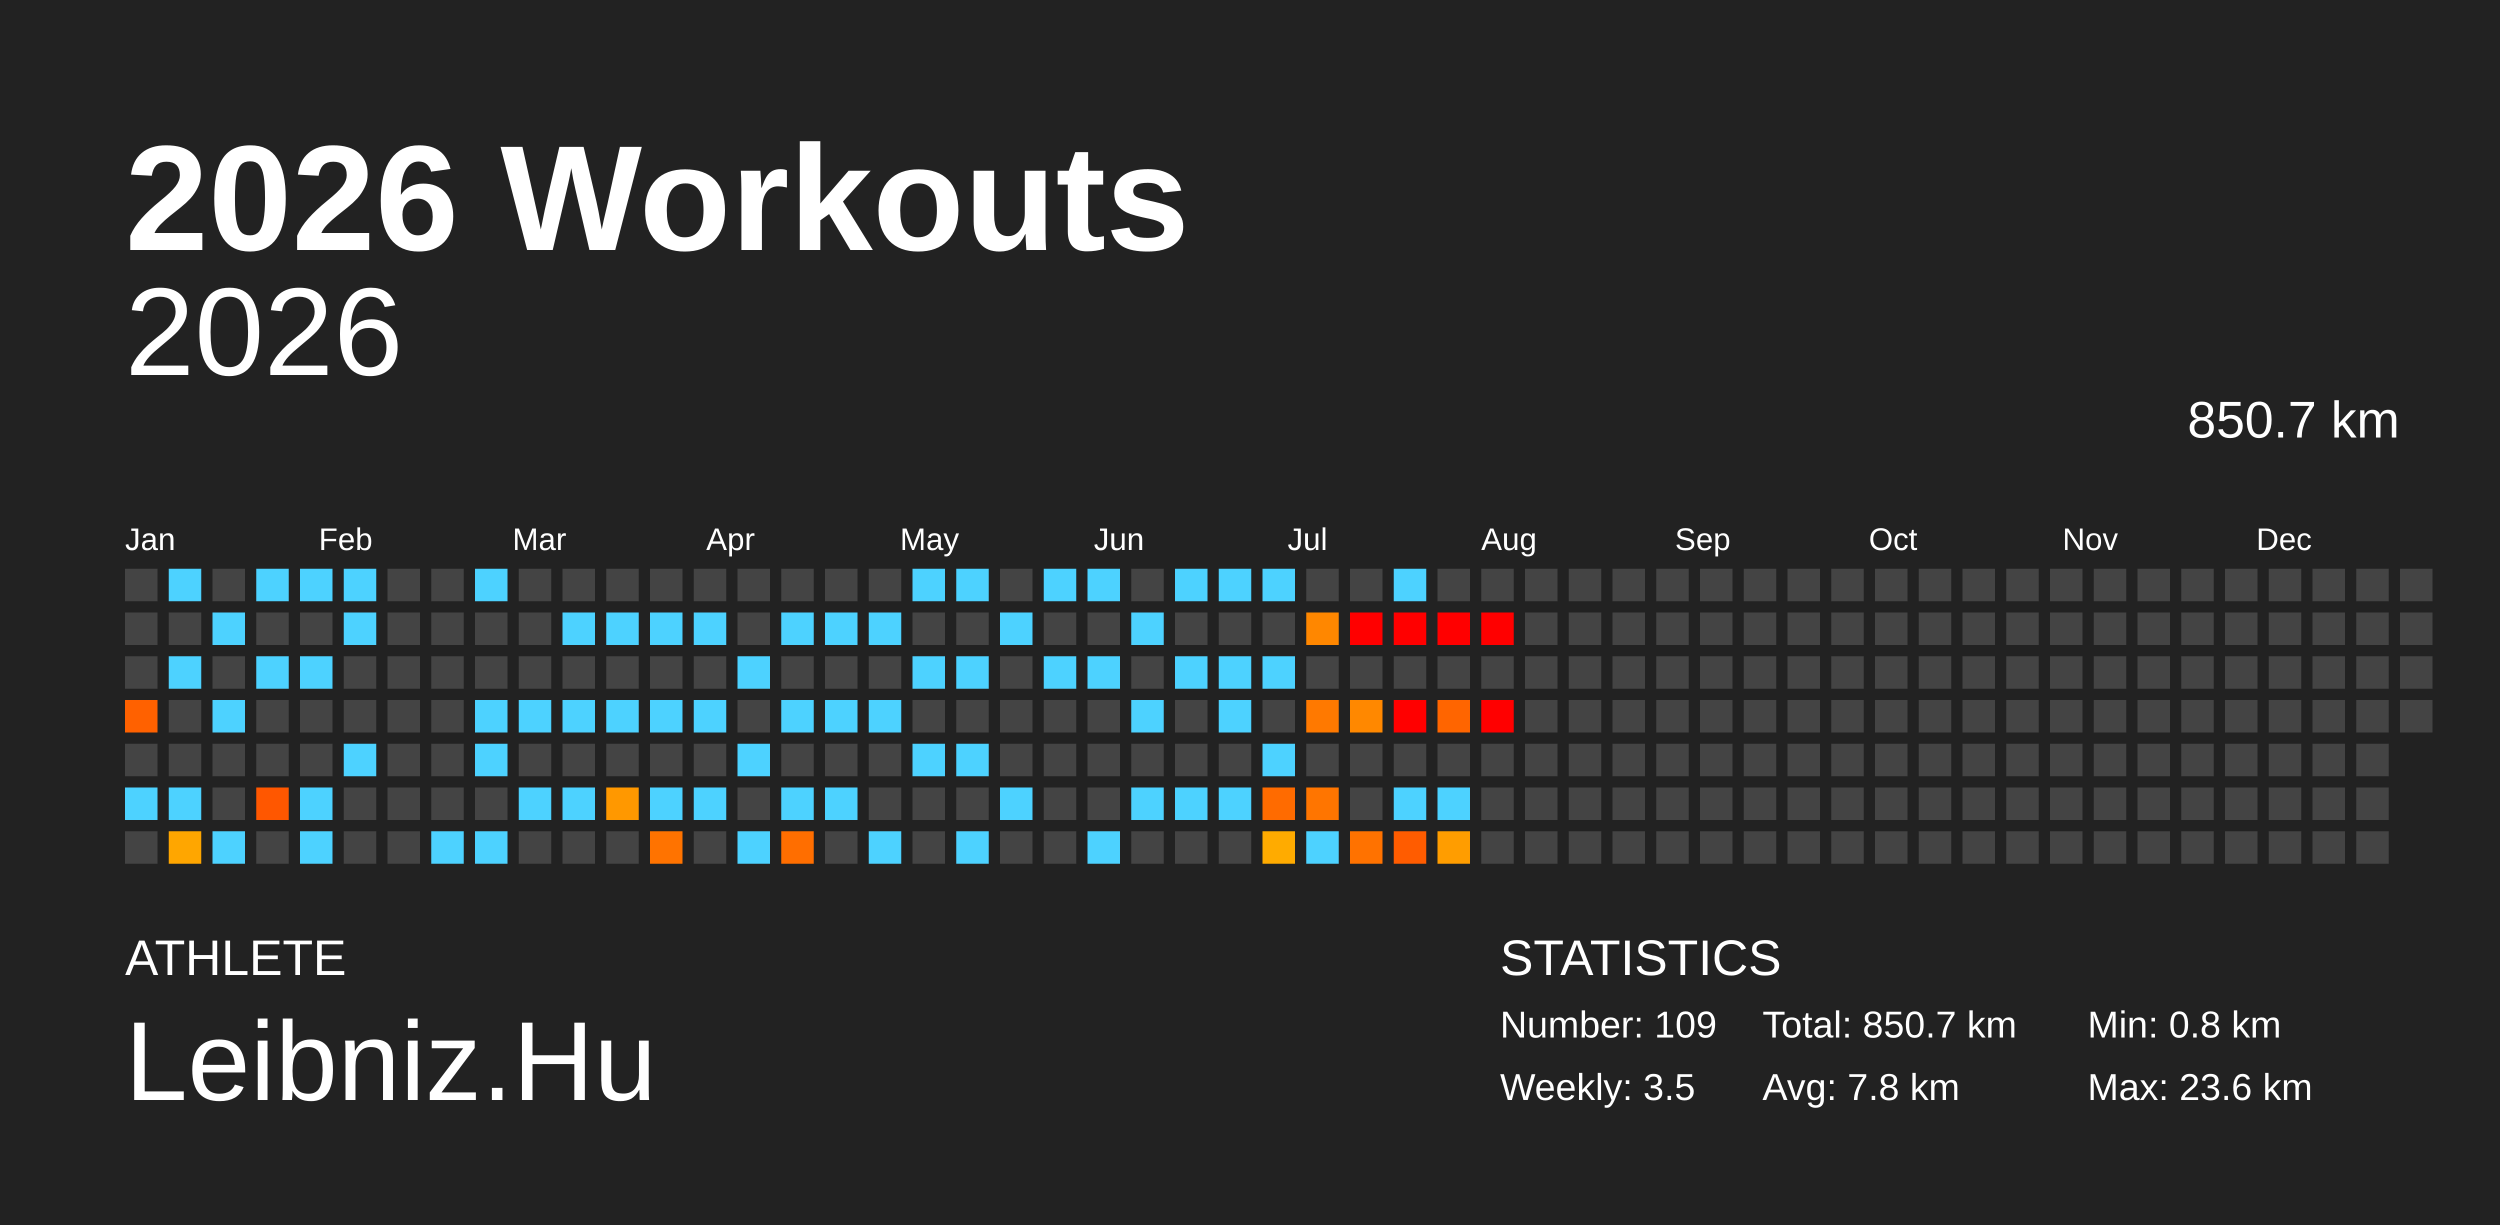
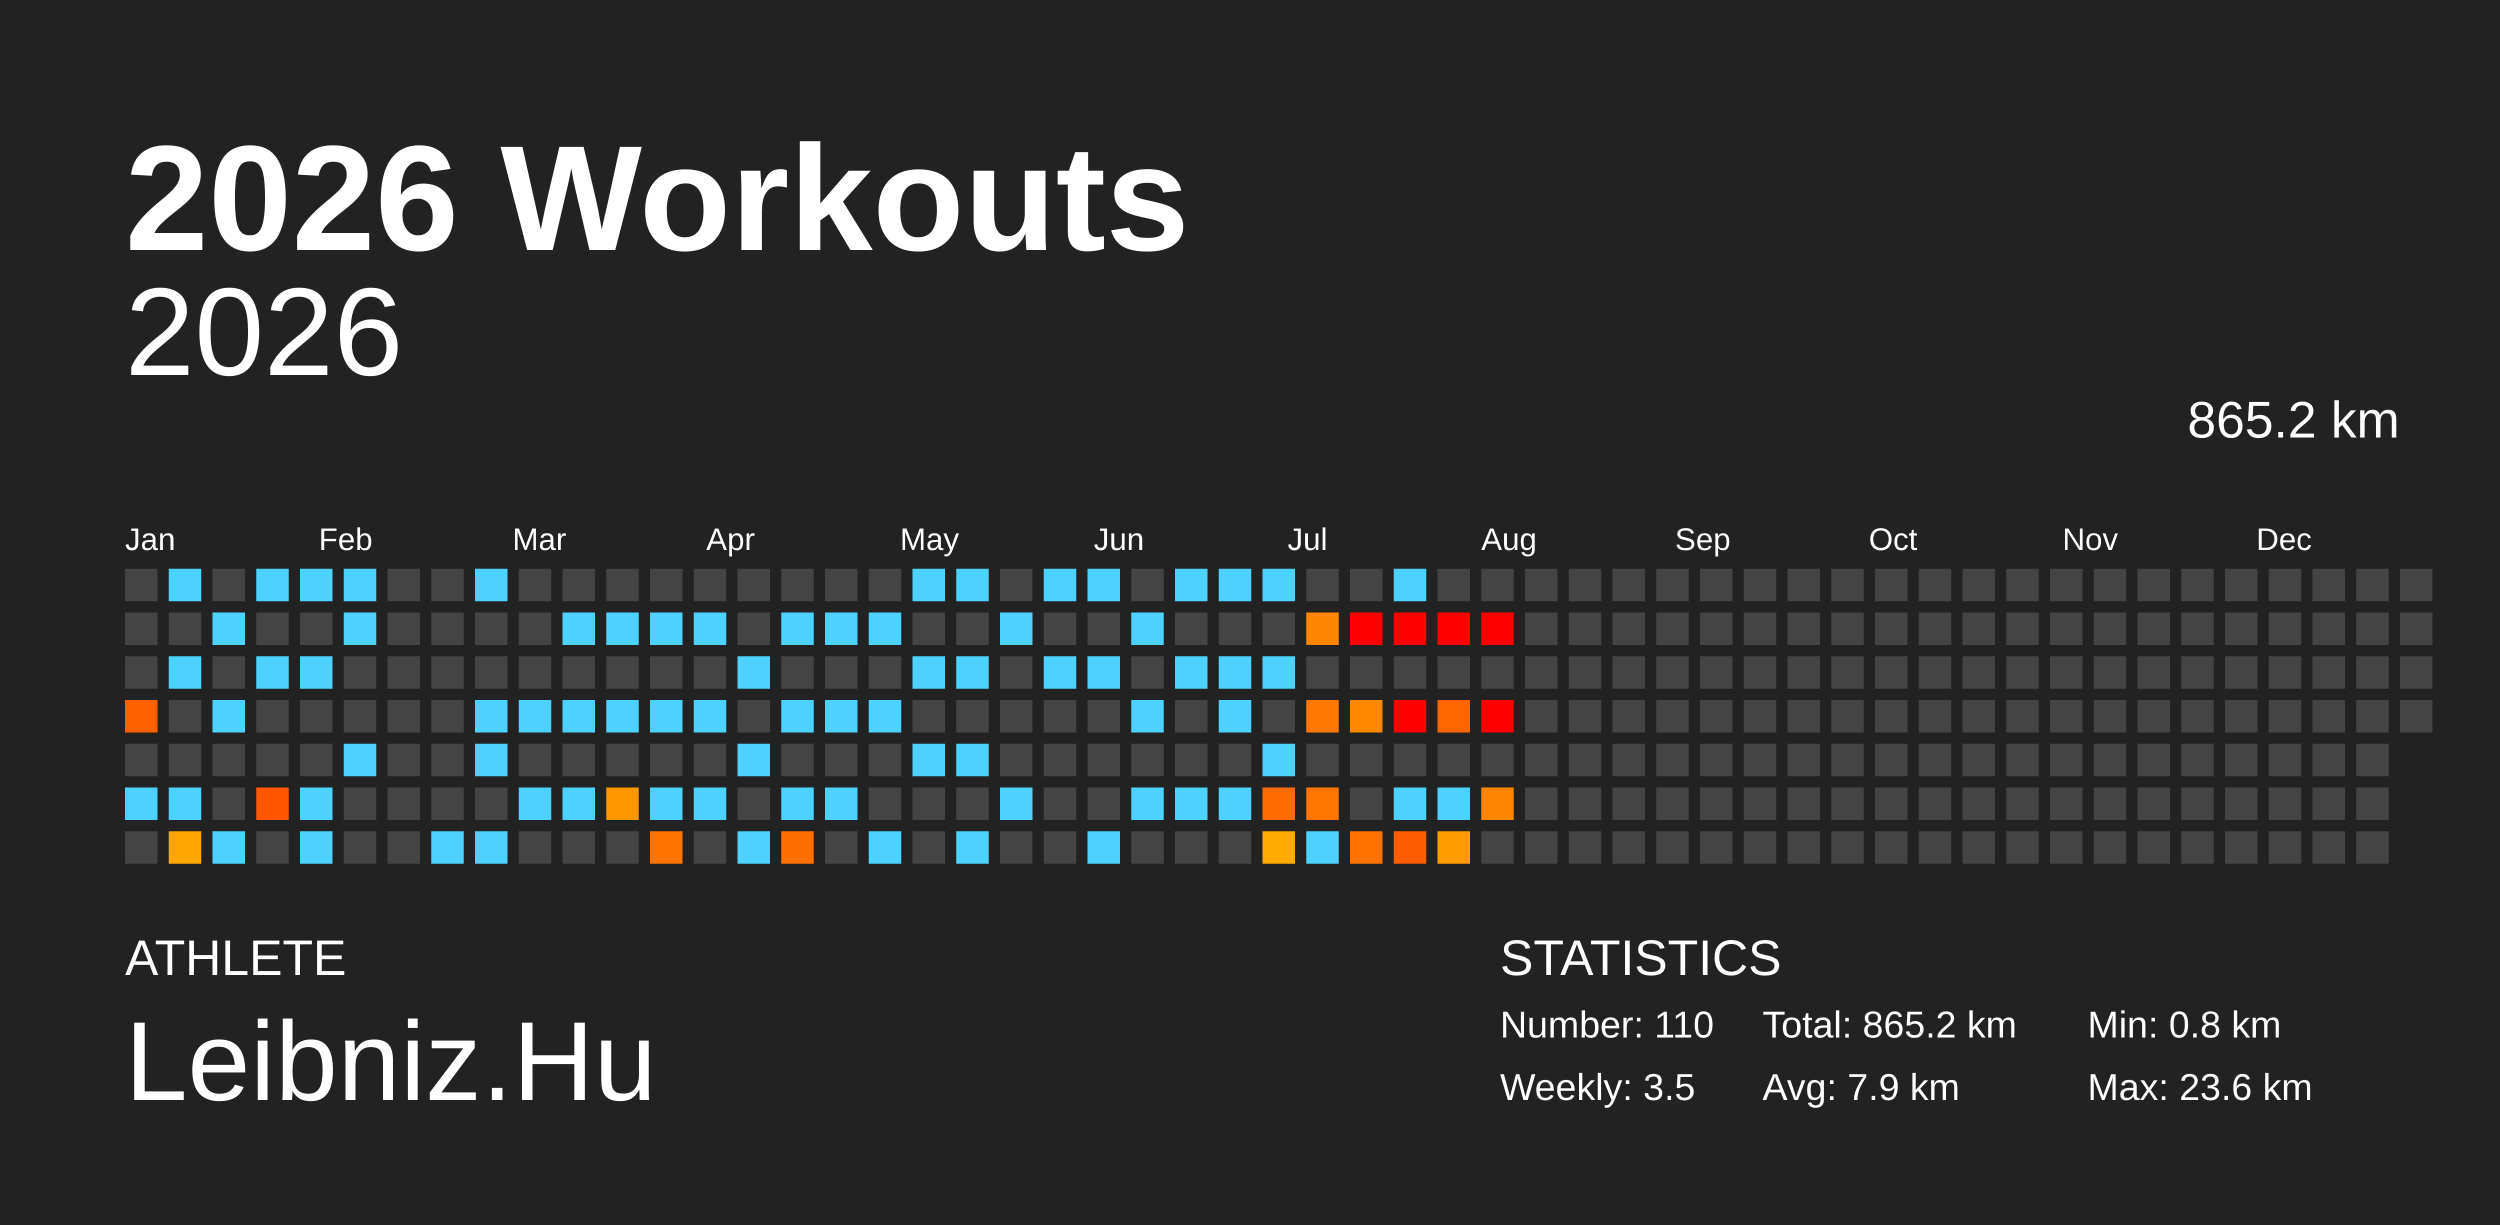
<svg xmlns="http://www.w3.org/2000/svg" baseProfile="full" height="98mm" version="1.1" viewBox="0,0,200,98" width="200mm">
  <defs />
  <rect fill="#222222" height="98" width="200" x="0" y="0" />
  <text fill="#FFFFFF" style="font-size:12px; font-family:Arial; font-weight:bold;" x="10" y="20">2026 Workouts</text>
  <text fill="#FFFFFF" style="font-size:4px; font-family:Arial" x="10" y="78">ATHLETE</text>
  <text fill="#FFFFFF" style="font-size:9px; font-family:Arial" x="10" y="88">Leibniz.Hu</text>
  <text fill="#FFFFFF" style="font-size:4px; font-family:Arial" x="120" y="78">STATISTICS</text>
-   <text fill="#FFFFFF" style="font-size:3px; font-family:Arial" x="120" y="83">Number: 109</text>
+   <text fill="#FFFFFF" style="font-size:3px; font-family:Arial" x="120" y="83">Number: 110</text>
  <text fill="#FFFFFF" style="font-size:3px; font-family:Arial" x="120" y="88">Weekly: 3.5</text>
-   <text fill="#FFFFFF" style="font-size:3px; font-family:Arial" x="141" y="83">Total: 850.7 km</text>
-   <text fill="#FFFFFF" style="font-size:3px; font-family:Arial" x="141" y="88">Avg: 7.8 km</text>
+   <text fill="#FFFFFF" style="font-size:3px; font-family:Arial" x="141" y="83">Total: 865.2 km</text>
+   <text fill="#FFFFFF" style="font-size:3px; font-family:Arial" x="141" y="88">Avg: 7.9 km</text>
  <text fill="#FFFFFF" style="font-size:3px; font-family:Arial" x="167" y="83">Min: 0.8 km</text>
  <text fill="#FFFFFF" style="font-size:3px; font-family:Arial" x="167" y="88">Max: 23.6 km</text>
  <text alignment-baseline="hanging" fill="#FFFFFF" style="font-size:10.0px; font-family:Arial;" x="10" y="30">2026</text>
-   <text alignment-baseline="hanging" fill="#FFFFFF" style="font-size:4.125px; font-family:Arial;" x="175" y="35">850.7 km</text>
+   <text alignment-baseline="hanging" fill="#FFFFFF" style="font-size:4.125px; font-family:Arial;" x="175" y="35">865.2 km</text>
  <text fill="#FFFFFF" style="font-size:2.5px; font-family:Arial" x="10.0" y="44">Jan</text>
  <text fill="#FFFFFF" style="font-size:2.5px; font-family:Arial" x="25.5" y="44">Feb</text>
  <text fill="#FFFFFF" style="font-size:2.5px; font-family:Arial" x="41.0" y="44">Mar</text>
  <text fill="#FFFFFF" style="font-size:2.5px; font-family:Arial" x="56.5" y="44">Apr</text>
  <text fill="#FFFFFF" style="font-size:2.5px; font-family:Arial" x="72.0" y="44">May</text>
  <text fill="#FFFFFF" style="font-size:2.5px; font-family:Arial" x="87.5" y="44">Jun</text>
  <text fill="#FFFFFF" style="font-size:2.5px; font-family:Arial" x="103.0" y="44">Jul</text>
  <text fill="#FFFFFF" style="font-size:2.5px; font-family:Arial" x="118.5" y="44">Aug</text>
  <text fill="#FFFFFF" style="font-size:2.5px; font-family:Arial" x="134.0" y="44">Sep</text>
  <text fill="#FFFFFF" style="font-size:2.5px; font-family:Arial" x="149.5" y="44">Oct</text>
  <text fill="#FFFFFF" style="font-size:2.5px; font-family:Arial" x="165.0" y="44">Nov</text>
  <text fill="#FFFFFF" style="font-size:2.5px; font-family:Arial" x="180.5" y="44">Dec</text>
  <rect fill="#444444" height="2.6" width="2.6" x="10.0" y="45.5" />
  <rect fill="#444444" height="2.6" width="2.6" x="10.0" y="49.0" />
  <rect fill="#444444" height="2.6" width="2.6" x="10.0" y="52.5" />
  <rect fill="#ff6100" height="2.6" width="2.6" x="10.0" y="56.0" />
  <rect fill="#444444" height="2.6" width="2.6" x="10.0" y="59.5" />
  <rect fill="#4dd2ff" height="2.6" width="2.6" x="10.0" y="63.0" />
  <rect fill="#444444" height="2.6" width="2.6" x="10.0" y="66.5" />
  <rect fill="#4dd2ff" height="2.6" width="2.6" x="13.5" y="45.5" />
  <rect fill="#444444" height="2.6" width="2.6" x="13.5" y="49.0" />
  <rect fill="#4dd2ff" height="2.6" width="2.6" x="13.5" y="52.5" />
  <rect fill="#444444" height="2.6" width="2.6" x="13.5" y="56.0" />
  <rect fill="#444444" height="2.6" width="2.6" x="13.5" y="59.5" />
  <rect fill="#4dd2ff" height="2.6" width="2.6" x="13.5" y="63.0" />
  <rect fill="#ffa600" height="2.6" width="2.6" x="13.5" y="66.5" />
  <rect fill="#444444" height="2.6" width="2.6" x="17.0" y="45.5" />
  <rect fill="#4dd2ff" height="2.6" width="2.6" x="17.0" y="49.0" />
  <rect fill="#444444" height="2.6" width="2.6" x="17.0" y="52.5" />
  <rect fill="#4dd2ff" height="2.6" width="2.6" x="17.0" y="56.0" />
  <rect fill="#444444" height="2.6" width="2.6" x="17.0" y="59.5" />
  <rect fill="#444444" height="2.6" width="2.6" x="17.0" y="63.0" />
  <rect fill="#4dd2ff" height="2.6" width="2.6" x="17.0" y="66.5" />
  <rect fill="#4dd2ff" height="2.6" width="2.6" x="20.5" y="45.5" />
  <rect fill="#444444" height="2.6" width="2.6" x="20.5" y="49.0" />
  <rect fill="#4dd2ff" height="2.6" width="2.6" x="20.5" y="52.5" />
  <rect fill="#444444" height="2.6" width="2.6" x="20.5" y="56.0" />
  <rect fill="#444444" height="2.6" width="2.6" x="20.5" y="59.5" />
  <rect fill="#ff5700" height="2.6" width="2.6" x="20.5" y="63.0" />
  <rect fill="#444444" height="2.6" width="2.6" x="20.5" y="66.5" />
  <rect fill="#4dd2ff" height="2.6" width="2.6" x="24.0" y="45.5" />
  <rect fill="#444444" height="2.6" width="2.6" x="24.0" y="49.0" />
  <rect fill="#4dd2ff" height="2.6" width="2.6" x="24.0" y="52.5" />
  <rect fill="#444444" height="2.6" width="2.6" x="24.0" y="56.0" />
  <rect fill="#444444" height="2.6" width="2.6" x="24.0" y="59.5" />
  <rect fill="#4dd2ff" height="2.6" width="2.6" x="24.0" y="63.0" />
  <rect fill="#4dd2ff" height="2.6" width="2.6" x="24.0" y="66.5" />
  <rect fill="#4dd2ff" height="2.6" width="2.6" x="27.5" y="45.5" />
  <rect fill="#4dd2ff" height="2.6" width="2.6" x="27.5" y="49.0" />
  <rect fill="#444444" height="2.6" width="2.6" x="27.5" y="52.5" />
  <rect fill="#444444" height="2.6" width="2.6" x="27.5" y="56.0" />
  <rect fill="#4dd2ff" height="2.6" width="2.6" x="27.5" y="59.5" />
  <rect fill="#444444" height="2.6" width="2.6" x="27.5" y="63.0" />
  <rect fill="#444444" height="2.6" width="2.6" x="27.5" y="66.5" />
  <rect fill="#444444" height="2.6" width="2.6" x="31.0" y="45.5" />
  <rect fill="#444444" height="2.6" width="2.6" x="31.0" y="49.0" />
  <rect fill="#444444" height="2.6" width="2.6" x="31.0" y="52.5" />
  <rect fill="#444444" height="2.6" width="2.6" x="31.0" y="56.0" />
  <rect fill="#444444" height="2.6" width="2.6" x="31.0" y="59.5" />
  <rect fill="#444444" height="2.6" width="2.6" x="31.0" y="63.0" />
  <rect fill="#444444" height="2.6" width="2.6" x="31.0" y="66.5" />
  <rect fill="#444444" height="2.6" width="2.6" x="34.5" y="45.5" />
  <rect fill="#444444" height="2.6" width="2.6" x="34.5" y="49.0" />
  <rect fill="#444444" height="2.6" width="2.6" x="34.5" y="52.5" />
  <rect fill="#444444" height="2.6" width="2.6" x="34.5" y="56.0" />
  <rect fill="#444444" height="2.6" width="2.6" x="34.5" y="59.5" />
  <rect fill="#444444" height="2.6" width="2.6" x="34.5" y="63.0" />
  <rect fill="#4dd2ff" height="2.6" width="2.6" x="34.5" y="66.5" />
  <rect fill="#4dd2ff" height="2.6" width="2.6" x="38.0" y="45.5" />
  <rect fill="#444444" height="2.6" width="2.6" x="38.0" y="49.0" />
  <rect fill="#444444" height="2.6" width="2.6" x="38.0" y="52.5" />
  <rect fill="#4dd2ff" height="2.6" width="2.6" x="38.0" y="56.0" />
  <rect fill="#4dd2ff" height="2.6" width="2.6" x="38.0" y="59.5" />
  <rect fill="#444444" height="2.6" width="2.6" x="38.0" y="63.0" />
  <rect fill="#4dd2ff" height="2.6" width="2.6" x="38.0" y="66.5" />
  <rect fill="#444444" height="2.6" width="2.6" x="41.5" y="45.5" />
  <rect fill="#444444" height="2.6" width="2.6" x="41.5" y="49.0" />
  <rect fill="#444444" height="2.6" width="2.6" x="41.5" y="52.5" />
  <rect fill="#4dd2ff" height="2.6" width="2.6" x="41.5" y="56.0" />
  <rect fill="#444444" height="2.6" width="2.6" x="41.5" y="59.5" />
  <rect fill="#4dd2ff" height="2.6" width="2.6" x="41.5" y="63.0" />
  <rect fill="#444444" height="2.6" width="2.6" x="41.5" y="66.5" />
  <rect fill="#444444" height="2.6" width="2.6" x="45.0" y="45.5" />
  <rect fill="#4dd2ff" height="2.6" width="2.6" x="45.0" y="49.0" />
  <rect fill="#444444" height="2.6" width="2.6" x="45.0" y="52.5" />
  <rect fill="#4dd2ff" height="2.6" width="2.6" x="45.0" y="56.0" />
  <rect fill="#444444" height="2.6" width="2.6" x="45.0" y="59.5" />
  <rect fill="#4dd2ff" height="2.6" width="2.6" x="45.0" y="63.0" />
  <rect fill="#444444" height="2.6" width="2.6" x="45.0" y="66.5" />
  <rect fill="#444444" height="2.6" width="2.6" x="48.5" y="45.5" />
  <rect fill="#4dd2ff" height="2.6" width="2.6" x="48.5" y="49.0" />
  <rect fill="#444444" height="2.6" width="2.6" x="48.5" y="52.5" />
  <rect fill="#4dd2ff" height="2.6" width="2.6" x="48.5" y="56.0" />
  <rect fill="#444444" height="2.6" width="2.6" x="48.5" y="59.5" />
  <rect fill="#ff9800" height="2.6" width="2.6" x="48.5" y="63.0" />
  <rect fill="#444444" height="2.6" width="2.6" x="48.5" y="66.5" />
  <rect fill="#444444" height="2.6" width="2.6" x="52.0" y="45.5" />
  <rect fill="#4dd2ff" height="2.6" width="2.6" x="52.0" y="49.0" />
  <rect fill="#444444" height="2.6" width="2.6" x="52.0" y="52.5" />
  <rect fill="#4dd2ff" height="2.6" width="2.6" x="52.0" y="56.0" />
  <rect fill="#444444" height="2.6" width="2.6" x="52.0" y="59.5" />
  <rect fill="#4dd2ff" height="2.6" width="2.6" x="52.0" y="63.0" />
  <rect fill="#ff7300" height="2.6" width="2.6" x="52.0" y="66.5" />
  <rect fill="#444444" height="2.6" width="2.6" x="55.5" y="45.5" />
  <rect fill="#4dd2ff" height="2.6" width="2.6" x="55.5" y="49.0" />
  <rect fill="#444444" height="2.6" width="2.6" x="55.5" y="52.5" />
  <rect fill="#4dd2ff" height="2.6" width="2.6" x="55.5" y="56.0" />
  <rect fill="#444444" height="2.6" width="2.6" x="55.5" y="59.5" />
  <rect fill="#4dd2ff" height="2.6" width="2.6" x="55.5" y="63.0" />
  <rect fill="#444444" height="2.6" width="2.6" x="55.5" y="66.5" />
  <rect fill="#444444" height="2.6" width="2.6" x="59.0" y="45.5" />
  <rect fill="#444444" height="2.6" width="2.6" x="59.0" y="49.0" />
  <rect fill="#4dd2ff" height="2.6" width="2.6" x="59.0" y="52.5" />
  <rect fill="#444444" height="2.6" width="2.6" x="59.0" y="56.0" />
  <rect fill="#4dd2ff" height="2.6" width="2.6" x="59.0" y="59.5" />
  <rect fill="#444444" height="2.6" width="2.6" x="59.0" y="63.0" />
  <rect fill="#4dd2ff" height="2.6" width="2.6" x="59.0" y="66.5" />
  <rect fill="#444444" height="2.6" width="2.6" x="62.5" y="45.5" />
  <rect fill="#4dd2ff" height="2.6" width="2.6" x="62.5" y="49.0" />
  <rect fill="#444444" height="2.6" width="2.6" x="62.5" y="52.5" />
  <rect fill="#4dd2ff" height="2.6" width="2.6" x="62.5" y="56.0" />
  <rect fill="#444444" height="2.6" width="2.6" x="62.5" y="59.5" />
  <rect fill="#4dd2ff" height="2.6" width="2.6" x="62.5" y="63.0" />
  <rect fill="#ff6e00" height="2.6" width="2.6" x="62.5" y="66.5" />
  <rect fill="#444444" height="2.6" width="2.6" x="66.0" y="45.5" />
  <rect fill="#4dd2ff" height="2.6" width="2.6" x="66.0" y="49.0" />
  <rect fill="#444444" height="2.6" width="2.6" x="66.0" y="52.5" />
  <rect fill="#4dd2ff" height="2.6" width="2.6" x="66.0" y="56.0" />
  <rect fill="#444444" height="2.6" width="2.6" x="66.0" y="59.5" />
  <rect fill="#4dd2ff" height="2.6" width="2.6" x="66.0" y="63.0" />
  <rect fill="#444444" height="2.6" width="2.6" x="66.0" y="66.5" />
  <rect fill="#444444" height="2.6" width="2.6" x="69.5" y="45.5" />
  <rect fill="#4dd2ff" height="2.6" width="2.6" x="69.5" y="49.0" />
  <rect fill="#444444" height="2.6" width="2.6" x="69.5" y="52.5" />
  <rect fill="#4dd2ff" height="2.6" width="2.6" x="69.5" y="56.0" />
  <rect fill="#444444" height="2.6" width="2.6" x="69.5" y="59.5" />
  <rect fill="#444444" height="2.6" width="2.6" x="69.5" y="63.0" />
  <rect fill="#4dd2ff" height="2.6" width="2.6" x="69.5" y="66.5" />
  <rect fill="#4dd2ff" height="2.6" width="2.6" x="73.0" y="45.5" />
  <rect fill="#444444" height="2.6" width="2.6" x="73.0" y="49.0" />
  <rect fill="#4dd2ff" height="2.6" width="2.6" x="73.0" y="52.5" />
  <rect fill="#444444" height="2.6" width="2.6" x="73.0" y="56.0" />
  <rect fill="#4dd2ff" height="2.6" width="2.6" x="73.0" y="59.5" />
  <rect fill="#444444" height="2.6" width="2.6" x="73.0" y="63.0" />
  <rect fill="#444444" height="2.6" width="2.6" x="73.0" y="66.5" />
  <rect fill="#4dd2ff" height="2.6" width="2.6" x="76.5" y="45.5" />
  <rect fill="#444444" height="2.6" width="2.6" x="76.5" y="49.0" />
  <rect fill="#4dd2ff" height="2.6" width="2.6" x="76.5" y="52.5" />
  <rect fill="#444444" height="2.6" width="2.6" x="76.5" y="56.0" />
  <rect fill="#4dd2ff" height="2.6" width="2.6" x="76.5" y="59.5" />
  <rect fill="#444444" height="2.6" width="2.6" x="76.5" y="63.0" />
  <rect fill="#4dd2ff" height="2.6" width="2.6" x="76.5" y="66.5" />
  <rect fill="#444444" height="2.6" width="2.6" x="80.0" y="45.5" />
  <rect fill="#4dd2ff" height="2.6" width="2.6" x="80.0" y="49.0" />
  <rect fill="#444444" height="2.6" width="2.6" x="80.0" y="52.5" />
  <rect fill="#444444" height="2.6" width="2.6" x="80.0" y="56.0" />
  <rect fill="#444444" height="2.6" width="2.6" x="80.0" y="59.5" />
  <rect fill="#4dd2ff" height="2.6" width="2.6" x="80.0" y="63.0" />
  <rect fill="#444444" height="2.6" width="2.6" x="80.0" y="66.5" />
  <rect fill="#4dd2ff" height="2.6" width="2.6" x="83.5" y="45.5" />
  <rect fill="#444444" height="2.6" width="2.6" x="83.5" y="49.0" />
  <rect fill="#4dd2ff" height="2.6" width="2.6" x="83.5" y="52.5" />
  <rect fill="#444444" height="2.6" width="2.6" x="83.5" y="56.0" />
  <rect fill="#444444" height="2.6" width="2.6" x="83.5" y="59.5" />
  <rect fill="#444444" height="2.6" width="2.6" x="83.5" y="63.0" />
  <rect fill="#444444" height="2.6" width="2.6" x="83.5" y="66.5" />
  <rect fill="#4dd2ff" height="2.6" width="2.6" x="87.0" y="45.5" />
  <rect fill="#444444" height="2.6" width="2.6" x="87.0" y="49.0" />
  <rect fill="#4dd2ff" height="2.6" width="2.6" x="87.0" y="52.5" />
  <rect fill="#444444" height="2.6" width="2.6" x="87.0" y="56.0" />
  <rect fill="#444444" height="2.6" width="2.6" x="87.0" y="59.5" />
  <rect fill="#444444" height="2.6" width="2.6" x="87.0" y="63.0" />
  <rect fill="#4dd2ff" height="2.6" width="2.6" x="87.0" y="66.5" />
  <rect fill="#444444" height="2.6" width="2.6" x="90.5" y="45.5" />
  <rect fill="#4dd2ff" height="2.6" width="2.6" x="90.5" y="49.0" />
  <rect fill="#444444" height="2.6" width="2.6" x="90.5" y="52.5" />
  <rect fill="#4dd2ff" height="2.6" width="2.6" x="90.5" y="56.0" />
  <rect fill="#444444" height="2.6" width="2.6" x="90.5" y="59.5" />
  <rect fill="#4dd2ff" height="2.6" width="2.6" x="90.5" y="63.0" />
  <rect fill="#444444" height="2.6" width="2.6" x="90.5" y="66.5" />
  <rect fill="#4dd2ff" height="2.6" width="2.6" x="94.0" y="45.5" />
  <rect fill="#444444" height="2.6" width="2.6" x="94.0" y="49.0" />
  <rect fill="#4dd2ff" height="2.6" width="2.6" x="94.0" y="52.5" />
  <rect fill="#444444" height="2.6" width="2.6" x="94.0" y="56.0" />
  <rect fill="#444444" height="2.6" width="2.6" x="94.0" y="59.5" />
  <rect fill="#4dd2ff" height="2.6" width="2.6" x="94.0" y="63.0" />
  <rect fill="#444444" height="2.6" width="2.6" x="94.0" y="66.5" />
  <rect fill="#4dd2ff" height="2.6" width="2.6" x="97.5" y="45.5" />
  <rect fill="#444444" height="2.6" width="2.6" x="97.5" y="49.0" />
  <rect fill="#4dd2ff" height="2.6" width="2.6" x="97.5" y="52.5" />
  <rect fill="#4dd2ff" height="2.6" width="2.6" x="97.5" y="56.0" />
  <rect fill="#444444" height="2.6" width="2.6" x="97.5" y="59.5" />
  <rect fill="#4dd2ff" height="2.6" width="2.6" x="97.5" y="63.0" />
  <rect fill="#444444" height="2.6" width="2.6" x="97.5" y="66.5" />
  <rect fill="#4dd2ff" height="2.6" width="2.6" x="101.0" y="45.5" />
  <rect fill="#444444" height="2.6" width="2.6" x="101.0" y="49.0" />
  <rect fill="#4dd2ff" height="2.6" width="2.6" x="101.0" y="52.5" />
  <rect fill="#444444" height="2.6" width="2.6" x="101.0" y="56.0" />
  <rect fill="#4dd2ff" height="2.6" width="2.6" x="101.0" y="59.5" />
  <rect fill="#ff6b00" height="2.6" width="2.6" x="101.0" y="63.0" />
  <rect fill="#ffab00" height="2.6" width="2.6" x="101.0" y="66.5" />
  <rect fill="#444444" height="2.6" width="2.6" x="104.5" y="45.5" />
  <rect fill="#ff8700" height="2.6" width="2.6" x="104.5" y="49.0" />
  <rect fill="#444444" height="2.6" width="2.6" x="104.5" y="52.5" />
  <rect fill="#ff7900" height="2.6" width="2.6" x="104.5" y="56.0" />
  <rect fill="#444444" height="2.6" width="2.6" x="104.5" y="59.5" />
  <rect fill="#ff7500" height="2.6" width="2.6" x="104.5" y="63.0" />
  <rect fill="#4dd2ff" height="2.6" width="2.6" x="104.5" y="66.5" />
  <rect fill="#444444" height="2.6" width="2.6" x="108.0" y="45.5" />
  <rect fill="red" height="2.6" width="2.6" x="108.0" y="49.0" />
  <rect fill="#444444" height="2.6" width="2.6" x="108.0" y="52.5" />
  <rect fill="#ff8800" height="2.6" width="2.6" x="108.0" y="56.0" />
  <rect fill="#444444" height="2.6" width="2.6" x="108.0" y="59.5" />
  <rect fill="#444444" height="2.6" width="2.6" x="108.0" y="63.0" />
  <rect fill="#ff7200" height="2.6" width="2.6" x="108.0" y="66.5" />
  <rect fill="#4dd2ff" height="2.6" width="2.6" x="111.5" y="45.5" />
  <rect fill="red" height="2.6" width="2.6" x="111.5" y="49.0" />
  <rect fill="#444444" height="2.6" width="2.6" x="111.5" y="52.5" />
  <rect fill="red" height="2.6" width="2.6" x="111.5" y="56.0" />
  <rect fill="#444444" height="2.6" width="2.6" x="111.5" y="59.5" />
  <rect fill="#4dd2ff" height="2.6" width="2.6" x="111.5" y="63.0" />
  <rect fill="#ff5c00" height="2.6" width="2.6" x="111.5" y="66.5" />
  <rect fill="#444444" height="2.6" width="2.6" x="115.0" y="45.5" />
  <rect fill="red" height="2.6" width="2.6" x="115.0" y="49.0" />
  <rect fill="#444444" height="2.6" width="2.6" x="115.0" y="52.5" />
  <rect fill="#ff6500" height="2.6" width="2.6" x="115.0" y="56.0" />
  <rect fill="#444444" height="2.6" width="2.6" x="115.0" y="59.5" />
  <rect fill="#4dd2ff" height="2.6" width="2.6" x="115.0" y="63.0" />
  <rect fill="#ff9d00" height="2.6" width="2.6" x="115.0" y="66.5" />
  <rect fill="#444444" height="2.6" width="2.6" x="118.5" y="45.5" />
  <rect fill="red" height="2.6" width="2.6" x="118.5" y="49.0" />
  <rect fill="#444444" height="2.6" width="2.6" x="118.5" y="52.5" />
  <rect fill="red" height="2.6" width="2.6" x="118.5" y="56.0" />
  <rect fill="#444444" height="2.6" width="2.6" x="118.5" y="59.5" />
-   <rect fill="#444444" height="2.6" width="2.6" x="118.5" y="63.0" />
+   <rect fill="#ff8500" height="2.6" width="2.6" x="118.5" y="63.0" />
  <rect fill="#444444" height="2.6" width="2.6" x="118.5" y="66.5" />
  <rect fill="#444444" height="2.6" width="2.6" x="122.0" y="45.5" />
  <rect fill="#444444" height="2.6" width="2.6" x="122.0" y="49.0" />
  <rect fill="#444444" height="2.6" width="2.6" x="122.0" y="52.5" />
  <rect fill="#444444" height="2.6" width="2.6" x="122.0" y="56.0" />
  <rect fill="#444444" height="2.6" width="2.6" x="122.0" y="59.5" />
  <rect fill="#444444" height="2.6" width="2.6" x="122.0" y="63.0" />
  <rect fill="#444444" height="2.6" width="2.6" x="122.0" y="66.5" />
  <rect fill="#444444" height="2.6" width="2.6" x="125.5" y="45.5" />
  <rect fill="#444444" height="2.6" width="2.6" x="125.5" y="49.0" />
  <rect fill="#444444" height="2.6" width="2.6" x="125.5" y="52.5" />
  <rect fill="#444444" height="2.6" width="2.6" x="125.5" y="56.0" />
  <rect fill="#444444" height="2.6" width="2.6" x="125.5" y="59.5" />
  <rect fill="#444444" height="2.6" width="2.6" x="125.5" y="63.0" />
  <rect fill="#444444" height="2.6" width="2.6" x="125.5" y="66.5" />
  <rect fill="#444444" height="2.6" width="2.6" x="129.0" y="45.5" />
  <rect fill="#444444" height="2.6" width="2.6" x="129.0" y="49.0" />
  <rect fill="#444444" height="2.6" width="2.6" x="129.0" y="52.5" />
  <rect fill="#444444" height="2.6" width="2.6" x="129.0" y="56.0" />
  <rect fill="#444444" height="2.6" width="2.6" x="129.0" y="59.5" />
  <rect fill="#444444" height="2.6" width="2.6" x="129.0" y="63.0" />
  <rect fill="#444444" height="2.6" width="2.6" x="129.0" y="66.5" />
  <rect fill="#444444" height="2.6" width="2.6" x="132.5" y="45.5" />
  <rect fill="#444444" height="2.6" width="2.6" x="132.5" y="49.0" />
  <rect fill="#444444" height="2.6" width="2.6" x="132.5" y="52.5" />
  <rect fill="#444444" height="2.6" width="2.6" x="132.5" y="56.0" />
  <rect fill="#444444" height="2.6" width="2.6" x="132.5" y="59.5" />
  <rect fill="#444444" height="2.6" width="2.6" x="132.5" y="63.0" />
  <rect fill="#444444" height="2.6" width="2.6" x="132.5" y="66.5" />
  <rect fill="#444444" height="2.6" width="2.6" x="136.0" y="45.5" />
  <rect fill="#444444" height="2.6" width="2.6" x="136.0" y="49.0" />
  <rect fill="#444444" height="2.6" width="2.6" x="136.0" y="52.5" />
  <rect fill="#444444" height="2.6" width="2.6" x="136.0" y="56.0" />
  <rect fill="#444444" height="2.6" width="2.6" x="136.0" y="59.5" />
  <rect fill="#444444" height="2.6" width="2.6" x="136.0" y="63.0" />
  <rect fill="#444444" height="2.6" width="2.6" x="136.0" y="66.5" />
  <rect fill="#444444" height="2.6" width="2.6" x="139.5" y="45.5" />
  <rect fill="#444444" height="2.6" width="2.6" x="139.5" y="49.0" />
  <rect fill="#444444" height="2.6" width="2.6" x="139.5" y="52.5" />
  <rect fill="#444444" height="2.6" width="2.6" x="139.5" y="56.0" />
  <rect fill="#444444" height="2.6" width="2.6" x="139.5" y="59.5" />
  <rect fill="#444444" height="2.6" width="2.6" x="139.5" y="63.0" />
  <rect fill="#444444" height="2.6" width="2.6" x="139.5" y="66.5" />
  <rect fill="#444444" height="2.6" width="2.6" x="143.0" y="45.5" />
  <rect fill="#444444" height="2.6" width="2.6" x="143.0" y="49.0" />
  <rect fill="#444444" height="2.6" width="2.6" x="143.0" y="52.5" />
  <rect fill="#444444" height="2.6" width="2.6" x="143.0" y="56.0" />
  <rect fill="#444444" height="2.6" width="2.6" x="143.0" y="59.5" />
  <rect fill="#444444" height="2.6" width="2.6" x="143.0" y="63.0" />
  <rect fill="#444444" height="2.6" width="2.6" x="143.0" y="66.5" />
  <rect fill="#444444" height="2.6" width="2.6" x="146.5" y="45.5" />
  <rect fill="#444444" height="2.6" width="2.6" x="146.5" y="49.0" />
  <rect fill="#444444" height="2.6" width="2.6" x="146.5" y="52.5" />
  <rect fill="#444444" height="2.6" width="2.6" x="146.5" y="56.0" />
  <rect fill="#444444" height="2.6" width="2.6" x="146.5" y="59.5" />
  <rect fill="#444444" height="2.6" width="2.6" x="146.5" y="63.0" />
  <rect fill="#444444" height="2.6" width="2.6" x="146.5" y="66.5" />
  <rect fill="#444444" height="2.6" width="2.6" x="150.0" y="45.5" />
  <rect fill="#444444" height="2.6" width="2.6" x="150.0" y="49.0" />
  <rect fill="#444444" height="2.6" width="2.6" x="150.0" y="52.5" />
  <rect fill="#444444" height="2.6" width="2.6" x="150.0" y="56.0" />
  <rect fill="#444444" height="2.6" width="2.6" x="150.0" y="59.5" />
  <rect fill="#444444" height="2.6" width="2.6" x="150.0" y="63.0" />
  <rect fill="#444444" height="2.6" width="2.6" x="150.0" y="66.5" />
  <rect fill="#444444" height="2.6" width="2.6" x="153.5" y="45.5" />
  <rect fill="#444444" height="2.6" width="2.6" x="153.5" y="49.0" />
  <rect fill="#444444" height="2.6" width="2.6" x="153.5" y="52.5" />
  <rect fill="#444444" height="2.6" width="2.6" x="153.5" y="56.0" />
  <rect fill="#444444" height="2.6" width="2.6" x="153.5" y="59.5" />
  <rect fill="#444444" height="2.6" width="2.6" x="153.5" y="63.0" />
  <rect fill="#444444" height="2.6" width="2.6" x="153.5" y="66.5" />
  <rect fill="#444444" height="2.6" width="2.6" x="157.0" y="45.5" />
  <rect fill="#444444" height="2.6" width="2.6" x="157.0" y="49.0" />
  <rect fill="#444444" height="2.6" width="2.6" x="157.0" y="52.5" />
  <rect fill="#444444" height="2.6" width="2.6" x="157.0" y="56.0" />
  <rect fill="#444444" height="2.6" width="2.6" x="157.0" y="59.5" />
  <rect fill="#444444" height="2.6" width="2.6" x="157.0" y="63.0" />
  <rect fill="#444444" height="2.6" width="2.6" x="157.0" y="66.5" />
  <rect fill="#444444" height="2.6" width="2.6" x="160.5" y="45.5" />
  <rect fill="#444444" height="2.6" width="2.6" x="160.5" y="49.0" />
  <rect fill="#444444" height="2.6" width="2.6" x="160.5" y="52.5" />
  <rect fill="#444444" height="2.6" width="2.6" x="160.5" y="56.0" />
  <rect fill="#444444" height="2.6" width="2.6" x="160.5" y="59.5" />
  <rect fill="#444444" height="2.6" width="2.6" x="160.5" y="63.0" />
  <rect fill="#444444" height="2.6" width="2.6" x="160.5" y="66.5" />
  <rect fill="#444444" height="2.6" width="2.6" x="164.0" y="45.5" />
  <rect fill="#444444" height="2.6" width="2.6" x="164.0" y="49.0" />
  <rect fill="#444444" height="2.6" width="2.6" x="164.0" y="52.5" />
  <rect fill="#444444" height="2.6" width="2.6" x="164.0" y="56.0" />
  <rect fill="#444444" height="2.6" width="2.6" x="164.0" y="59.5" />
  <rect fill="#444444" height="2.6" width="2.6" x="164.0" y="63.0" />
  <rect fill="#444444" height="2.6" width="2.6" x="164.0" y="66.5" />
  <rect fill="#444444" height="2.6" width="2.6" x="167.5" y="45.5" />
  <rect fill="#444444" height="2.6" width="2.6" x="167.5" y="49.0" />
  <rect fill="#444444" height="2.6" width="2.6" x="167.5" y="52.5" />
  <rect fill="#444444" height="2.6" width="2.6" x="167.5" y="56.0" />
  <rect fill="#444444" height="2.6" width="2.6" x="167.5" y="59.5" />
  <rect fill="#444444" height="2.6" width="2.6" x="167.5" y="63.0" />
  <rect fill="#444444" height="2.6" width="2.6" x="167.5" y="66.5" />
  <rect fill="#444444" height="2.6" width="2.6" x="171.0" y="45.5" />
  <rect fill="#444444" height="2.6" width="2.6" x="171.0" y="49.0" />
  <rect fill="#444444" height="2.6" width="2.6" x="171.0" y="52.5" />
  <rect fill="#444444" height="2.6" width="2.6" x="171.0" y="56.0" />
  <rect fill="#444444" height="2.6" width="2.6" x="171.0" y="59.5" />
  <rect fill="#444444" height="2.6" width="2.6" x="171.0" y="63.0" />
  <rect fill="#444444" height="2.6" width="2.6" x="171.0" y="66.5" />
  <rect fill="#444444" height="2.6" width="2.6" x="174.5" y="45.5" />
  <rect fill="#444444" height="2.6" width="2.6" x="174.5" y="49.0" />
  <rect fill="#444444" height="2.6" width="2.6" x="174.5" y="52.5" />
  <rect fill="#444444" height="2.6" width="2.6" x="174.5" y="56.0" />
  <rect fill="#444444" height="2.6" width="2.6" x="174.5" y="59.5" />
  <rect fill="#444444" height="2.6" width="2.6" x="174.5" y="63.0" />
  <rect fill="#444444" height="2.6" width="2.6" x="174.5" y="66.5" />
  <rect fill="#444444" height="2.6" width="2.6" x="178.0" y="45.5" />
  <rect fill="#444444" height="2.6" width="2.6" x="178.0" y="49.0" />
  <rect fill="#444444" height="2.6" width="2.6" x="178.0" y="52.5" />
  <rect fill="#444444" height="2.6" width="2.6" x="178.0" y="56.0" />
  <rect fill="#444444" height="2.6" width="2.6" x="178.0" y="59.5" />
  <rect fill="#444444" height="2.6" width="2.6" x="178.0" y="63.0" />
  <rect fill="#444444" height="2.6" width="2.6" x="178.0" y="66.5" />
  <rect fill="#444444" height="2.6" width="2.6" x="181.5" y="45.5" />
  <rect fill="#444444" height="2.6" width="2.6" x="181.5" y="49.0" />
  <rect fill="#444444" height="2.6" width="2.6" x="181.5" y="52.5" />
  <rect fill="#444444" height="2.6" width="2.6" x="181.5" y="56.0" />
  <rect fill="#444444" height="2.6" width="2.6" x="181.5" y="59.5" />
  <rect fill="#444444" height="2.6" width="2.6" x="181.5" y="63.0" />
  <rect fill="#444444" height="2.6" width="2.6" x="181.5" y="66.5" />
  <rect fill="#444444" height="2.6" width="2.6" x="185.0" y="45.5" />
  <rect fill="#444444" height="2.6" width="2.6" x="185.0" y="49.0" />
  <rect fill="#444444" height="2.6" width="2.6" x="185.0" y="52.5" />
  <rect fill="#444444" height="2.6" width="2.6" x="185.0" y="56.0" />
  <rect fill="#444444" height="2.6" width="2.6" x="185.0" y="59.5" />
  <rect fill="#444444" height="2.6" width="2.6" x="185.0" y="63.0" />
  <rect fill="#444444" height="2.6" width="2.6" x="185.0" y="66.5" />
  <rect fill="#444444" height="2.6" width="2.6" x="188.5" y="45.5" />
  <rect fill="#444444" height="2.6" width="2.6" x="188.5" y="49.0" />
  <rect fill="#444444" height="2.6" width="2.6" x="188.5" y="52.5" />
  <rect fill="#444444" height="2.6" width="2.6" x="188.5" y="56.0" />
  <rect fill="#444444" height="2.6" width="2.6" x="188.5" y="59.5" />
  <rect fill="#444444" height="2.6" width="2.6" x="188.5" y="63.0" />
  <rect fill="#444444" height="2.6" width="2.6" x="188.5" y="66.5" />
  <rect fill="#444444" height="2.6" width="2.6" x="192.0" y="45.5" />
  <rect fill="#444444" height="2.6" width="2.6" x="192.0" y="49.0" />
  <rect fill="#444444" height="2.6" width="2.6" x="192.0" y="52.5" />
  <rect fill="#444444" height="2.6" width="2.6" x="192.0" y="56.0" />
</svg>
